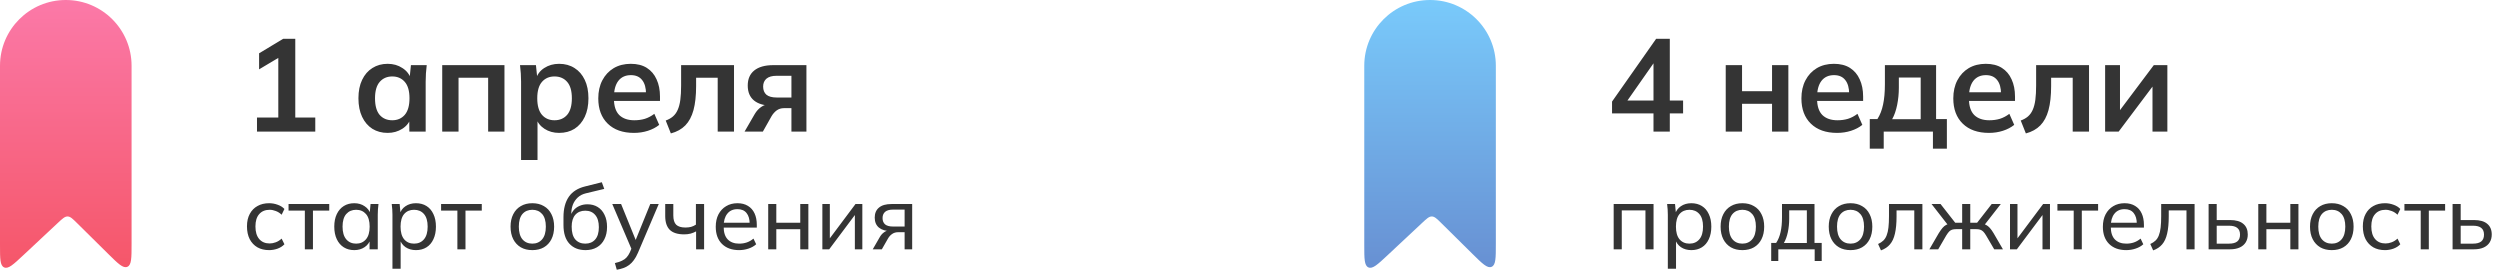
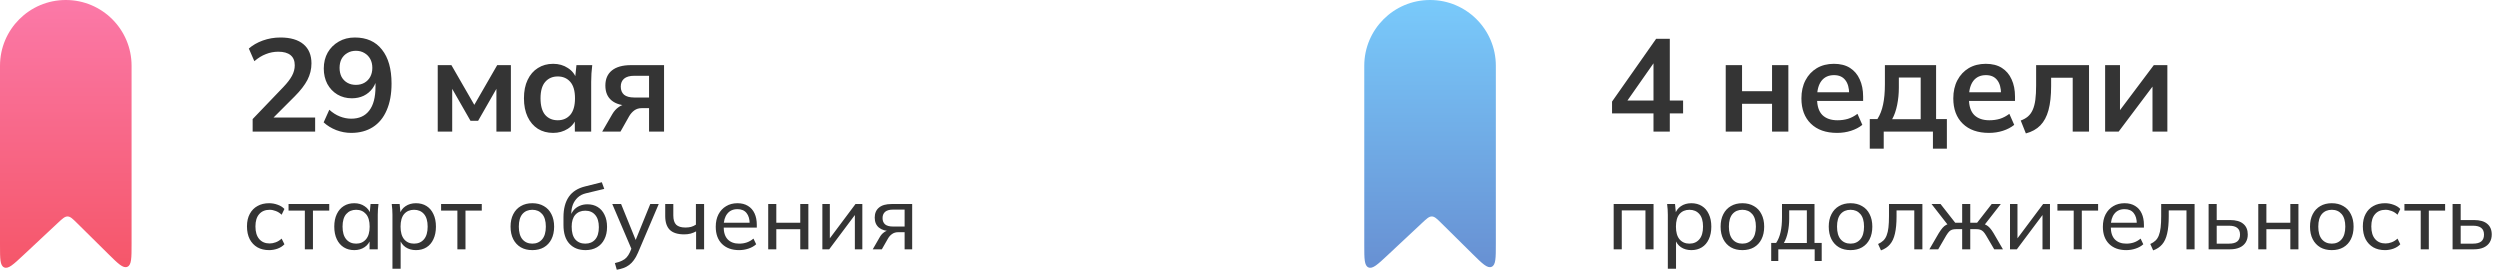
<svg xmlns="http://www.w3.org/2000/svg" width="361" height="40" viewBox="0 0 361 40" fill="none">
-   <path d="M37.109 19V16.967H40.187V7.657H41.365L37.413 10.013V7.695L40.89 5.605H42.638V16.967H45.526V19H37.109ZM55.976 19.19C55.14 19.19 54.406 18.994 53.772 18.601C53.139 18.196 52.645 17.619 52.29 16.872C51.936 16.125 51.758 15.232 51.758 14.193C51.758 13.154 51.936 12.268 52.29 11.533C52.645 10.786 53.139 10.216 53.772 9.823C54.406 9.418 55.14 9.215 55.976 9.215C56.787 9.215 57.496 9.418 58.104 9.823C58.725 10.216 59.137 10.748 59.339 11.419H59.13L59.339 9.405H61.619C61.581 9.798 61.543 10.197 61.505 10.602C61.48 11.007 61.467 11.406 61.467 11.799V19H59.111L59.092 17.024H59.32C59.118 17.683 58.706 18.208 58.085 18.601C57.465 18.994 56.762 19.19 55.976 19.19ZM56.641 17.366C57.389 17.366 57.99 17.106 58.446 16.587C58.902 16.055 59.13 15.257 59.13 14.193C59.13 13.129 58.902 12.337 58.446 11.818C57.99 11.299 57.389 11.039 56.641 11.039C55.894 11.039 55.292 11.299 54.836 11.818C54.38 12.337 54.152 13.129 54.152 14.193C54.152 15.257 54.374 16.055 54.817 16.587C55.273 17.106 55.881 17.366 56.641 17.366ZM63.857 19V9.405H72.844V19H70.488V11.229H66.213V19H63.857ZM75.243 23.104V11.799C75.243 11.406 75.23 11.007 75.205 10.602C75.18 10.197 75.142 9.798 75.091 9.405H77.39L77.599 11.419H77.39C77.58 10.748 77.979 10.216 78.587 9.823C79.208 9.418 79.923 9.215 80.734 9.215C81.583 9.215 82.324 9.418 82.957 9.823C83.59 10.216 84.084 10.786 84.439 11.533C84.794 12.268 84.971 13.154 84.971 14.193C84.971 15.232 84.794 16.125 84.439 16.872C84.084 17.619 83.59 18.196 82.957 18.601C82.324 18.994 81.583 19.19 80.734 19.19C79.936 19.19 79.233 18.994 78.625 18.601C78.017 18.208 77.612 17.683 77.409 17.024H77.618V23.104H75.243ZM80.069 17.366C80.829 17.366 81.437 17.106 81.893 16.587C82.349 16.055 82.577 15.257 82.577 14.193C82.577 13.129 82.349 12.337 81.893 11.818C81.437 11.299 80.829 11.039 80.069 11.039C79.322 11.039 78.72 11.299 78.264 11.818C77.808 12.337 77.58 13.129 77.58 14.193C77.58 15.257 77.808 16.055 78.264 16.587C78.72 17.106 79.322 17.366 80.069 17.366ZM91.541 19.19C89.932 19.19 88.672 18.747 87.76 17.86C86.848 16.973 86.392 15.757 86.392 14.212C86.392 13.211 86.588 12.337 86.981 11.59C87.374 10.843 87.918 10.26 88.615 9.842C89.324 9.424 90.147 9.215 91.085 9.215C92.01 9.215 92.782 9.411 93.403 9.804C94.023 10.197 94.492 10.748 94.809 11.457C95.138 12.166 95.303 12.996 95.303 13.946V14.573H88.311V13.319H93.612L93.289 13.585C93.289 12.698 93.099 12.021 92.719 11.552C92.352 11.083 91.813 10.849 91.104 10.849C90.319 10.849 89.71 11.128 89.28 11.685C88.862 12.242 88.653 13.021 88.653 14.022V14.269C88.653 15.308 88.906 16.087 89.413 16.606C89.932 17.113 90.66 17.366 91.598 17.366C92.142 17.366 92.649 17.296 93.118 17.157C93.599 17.005 94.055 16.764 94.486 16.435L95.189 18.031C94.733 18.398 94.188 18.683 93.555 18.886C92.921 19.089 92.25 19.19 91.541 19.19ZM96.871 19.266L96.13 17.404C96.548 17.252 96.896 17.056 97.175 16.815C97.466 16.562 97.694 16.245 97.859 15.865C98.036 15.472 98.163 14.991 98.239 14.421C98.315 13.838 98.353 13.148 98.353 12.35V9.405H105.991V19H103.635V11.229H100.519V12.426C100.519 13.807 100.392 14.966 100.139 15.903C99.885 16.828 99.493 17.562 98.961 18.107C98.429 18.652 97.732 19.038 96.871 19.266ZM107.518 19L108.981 16.473C109.234 16.042 109.545 15.7 109.912 15.447C110.292 15.181 110.685 15.048 111.09 15.048H111.508L111.489 15.257C110.362 15.257 109.494 15.01 108.886 14.516C108.278 14.022 107.974 13.3 107.974 12.35C107.974 11.413 108.284 10.691 108.905 10.184C109.538 9.665 110.463 9.405 111.679 9.405H116.448V19H114.282V15.618H113.199C112.806 15.618 112.458 15.726 112.154 15.941C111.863 16.156 111.616 16.435 111.413 16.777L110.159 19H107.518ZM112.135 14.079H114.282V10.944H112.135C111.489 10.944 111.001 11.083 110.672 11.362C110.355 11.641 110.197 12.021 110.197 12.502C110.197 13.009 110.355 13.401 110.672 13.68C111.001 13.946 111.489 14.079 112.135 14.079Z" fill="#343434" />
+   <path d="M36.482 19V17.195L40.928 12.559C41.485 11.976 41.897 11.438 42.163 10.944C42.429 10.45 42.562 9.943 42.562 9.424C42.562 8.778 42.359 8.29 41.954 7.961C41.549 7.632 40.96 7.467 40.187 7.467C39.566 7.467 38.971 7.581 38.401 7.809C37.831 8.024 37.274 8.366 36.729 8.835L35.931 7.011C36.476 6.53 37.147 6.143 37.945 5.852C38.756 5.561 39.604 5.415 40.491 5.415C41.935 5.415 43.043 5.738 43.816 6.384C44.589 7.03 44.975 7.955 44.975 9.158C44.975 9.994 44.779 10.792 44.386 11.552C43.993 12.299 43.385 13.085 42.562 13.908L38.857 17.613V16.967H45.507V19H36.482ZM50.706 19.19C49.984 19.19 49.268 19.057 48.559 18.791C47.849 18.512 47.241 18.139 46.735 17.67L47.552 15.846C48.02 16.277 48.527 16.6 49.072 16.815C49.616 17.03 50.167 17.138 50.725 17.138C51.852 17.138 52.713 16.752 53.309 15.979C53.917 15.206 54.221 14.054 54.221 12.521V11.096H54.449C54.36 11.729 54.145 12.28 53.803 12.749C53.461 13.218 53.03 13.579 52.511 13.832C52.004 14.073 51.434 14.193 50.801 14.193C50.028 14.193 49.331 14.009 48.711 13.642C48.103 13.275 47.621 12.768 47.267 12.122C46.925 11.463 46.754 10.722 46.754 9.899C46.754 9.025 46.944 8.252 47.324 7.581C47.716 6.91 48.248 6.384 48.92 6.004C49.591 5.611 50.364 5.415 51.238 5.415C52.935 5.415 54.24 5.998 55.152 7.163C56.076 8.316 56.539 9.95 56.539 12.065C56.539 13.572 56.304 14.858 55.836 15.922C55.38 16.986 54.715 17.797 53.841 18.354C52.967 18.911 51.922 19.19 50.706 19.19ZM51.39 12.255C51.858 12.255 52.27 12.154 52.625 11.951C52.979 11.748 53.258 11.463 53.461 11.096C53.663 10.716 53.765 10.285 53.765 9.804C53.765 9.31 53.663 8.879 53.461 8.512C53.258 8.145 52.979 7.86 52.625 7.657C52.27 7.442 51.858 7.334 51.39 7.334C50.921 7.334 50.509 7.442 50.155 7.657C49.8 7.86 49.521 8.145 49.319 8.512C49.129 8.879 49.034 9.31 49.034 9.804C49.034 10.285 49.129 10.716 49.319 11.096C49.521 11.463 49.8 11.748 50.155 11.951C50.509 12.154 50.921 12.255 51.39 12.255ZM63.208 19V9.405H65.184L68.49 15.143L71.796 9.405H73.772V19H71.682V12.065H72.119L69.041 17.442H67.939L64.861 12.065H65.298V19H63.208ZM79.876 19.19C79.04 19.19 78.305 18.994 77.672 18.601C77.038 18.196 76.544 17.619 76.19 16.872C75.835 16.125 75.658 15.232 75.658 14.193C75.658 13.154 75.835 12.268 76.19 11.533C76.544 10.786 77.038 10.216 77.672 9.823C78.305 9.418 79.04 9.215 79.876 9.215C80.686 9.215 81.396 9.418 82.004 9.823C82.624 10.216 83.036 10.748 83.239 11.419H83.03L83.239 9.405H85.519C85.481 9.798 85.443 10.197 85.405 10.602C85.379 11.007 85.367 11.406 85.367 11.799V19H83.011L82.992 17.024H83.22C83.017 17.683 82.605 18.208 81.985 18.601C81.364 18.994 80.661 19.19 79.876 19.19ZM80.541 17.366C81.288 17.366 81.89 17.106 82.346 16.587C82.802 16.055 83.03 15.257 83.03 14.193C83.03 13.129 82.802 12.337 82.346 11.818C81.89 11.299 81.288 11.039 80.541 11.039C79.793 11.039 79.192 11.299 78.736 11.818C78.28 12.337 78.052 13.129 78.052 14.193C78.052 15.257 78.273 16.055 78.717 16.587C79.173 17.106 79.781 17.366 80.541 17.366ZM86.959 19L88.422 16.473C88.675 16.042 88.985 15.7 89.353 15.447C89.733 15.181 90.125 15.048 90.531 15.048H90.949L90.93 15.257C89.802 15.257 88.935 15.01 88.327 14.516C87.719 14.022 87.415 13.3 87.415 12.35C87.415 11.413 87.725 10.691 88.346 10.184C88.979 9.665 89.904 9.405 91.12 9.405H95.889V19H93.723V15.618H92.64C92.247 15.618 91.899 15.726 91.595 15.941C91.303 16.156 91.056 16.435 90.854 16.777L89.6 19H86.959ZM91.576 14.079H93.723V10.944H91.576C90.93 10.944 90.442 11.083 90.113 11.362C89.796 11.641 89.638 12.021 89.638 12.502C89.638 13.009 89.796 13.401 90.113 13.68C90.442 13.946 90.93 14.079 91.576 14.079Z" fill="#343434" />
  <path d="M38.861 36.117C38.211 36.117 37.648 35.983 37.171 35.714C36.694 35.437 36.322 35.042 36.053 34.531C35.793 34.011 35.663 33.396 35.663 32.685C35.663 31.983 35.797 31.385 36.066 30.891C36.335 30.388 36.707 30.007 37.184 29.747C37.661 29.478 38.22 29.344 38.861 29.344C39.286 29.344 39.697 29.418 40.096 29.565C40.495 29.704 40.82 29.907 41.071 30.176L40.668 31.008C40.417 30.765 40.139 30.588 39.836 30.475C39.533 30.354 39.234 30.293 38.939 30.293C38.298 30.293 37.795 30.501 37.431 30.917C37.067 31.324 36.885 31.918 36.885 32.698C36.885 33.487 37.067 34.093 37.431 34.518C37.795 34.943 38.298 35.155 38.939 35.155C39.225 35.155 39.52 35.099 39.823 34.986C40.126 34.873 40.408 34.696 40.668 34.453L41.071 35.272C40.811 35.549 40.477 35.762 40.07 35.909C39.671 36.048 39.268 36.117 38.861 36.117ZM44.02 36V30.41H41.667V29.461H47.543V30.41H45.19V36H44.02ZM51.155 36.117C50.583 36.117 50.081 35.983 49.647 35.714C49.214 35.445 48.876 35.055 48.633 34.544C48.391 34.033 48.269 33.426 48.269 32.724C48.269 32.022 48.391 31.42 48.633 30.917C48.876 30.406 49.214 30.016 49.647 29.747C50.081 29.478 50.583 29.344 51.155 29.344C51.736 29.344 52.239 29.491 52.663 29.786C53.097 30.072 53.383 30.466 53.521 30.969H53.365L53.508 29.461H54.652C54.626 29.721 54.6 29.981 54.574 30.241C54.557 30.501 54.548 30.757 54.548 31.008V36H53.365V34.505H53.508C53.37 34.999 53.084 35.393 52.65 35.688C52.226 35.974 51.727 36.117 51.155 36.117ZM51.428 35.181C52.018 35.181 52.49 34.973 52.845 34.557C53.201 34.141 53.378 33.53 53.378 32.724C53.378 31.918 53.201 31.311 52.845 30.904C52.49 30.497 52.018 30.293 51.428 30.293C50.839 30.293 50.362 30.497 49.998 30.904C49.643 31.311 49.465 31.918 49.465 32.724C49.465 33.53 49.643 34.141 49.998 34.557C50.354 34.973 50.83 35.181 51.428 35.181ZM56.67 38.808V31.008C56.67 30.757 56.661 30.501 56.644 30.241C56.627 29.981 56.601 29.721 56.566 29.461H57.71L57.853 30.969H57.71C57.84 30.466 58.117 30.072 58.542 29.786C58.967 29.491 59.474 29.344 60.063 29.344C60.644 29.344 61.151 29.478 61.584 29.747C62.017 30.016 62.351 30.406 62.585 30.917C62.828 31.42 62.949 32.022 62.949 32.724C62.949 33.426 62.828 34.033 62.585 34.544C62.351 35.055 62.017 35.445 61.584 35.714C61.151 35.983 60.644 36.117 60.063 36.117C59.483 36.117 58.98 35.974 58.555 35.688C58.139 35.393 57.858 34.999 57.71 34.505H57.853V38.808H56.67ZM59.79 35.181C60.388 35.181 60.865 34.973 61.22 34.557C61.575 34.141 61.753 33.53 61.753 32.724C61.753 31.918 61.575 31.311 61.22 30.904C60.865 30.497 60.388 30.293 59.79 30.293C59.192 30.293 58.715 30.497 58.36 30.904C58.014 31.311 57.84 31.918 57.84 32.724C57.84 33.53 58.014 34.141 58.36 34.557C58.715 34.973 59.192 35.181 59.79 35.181ZM66.046 36V30.41H63.693V29.461H69.569V30.41H67.216V36H66.046ZM76.87 36.117C76.228 36.117 75.674 35.983 75.206 35.714C74.737 35.437 74.374 35.047 74.114 34.544C73.853 34.033 73.724 33.426 73.724 32.724C73.724 32.031 73.853 31.433 74.114 30.93C74.374 30.419 74.737 30.029 75.206 29.76C75.674 29.483 76.228 29.344 76.87 29.344C77.511 29.344 78.066 29.483 78.534 29.76C79.01 30.029 79.374 30.419 79.626 30.93C79.885 31.433 80.016 32.031 80.016 32.724C80.016 33.426 79.885 34.033 79.626 34.544C79.374 35.047 79.01 35.437 78.534 35.714C78.066 35.983 77.511 36.117 76.87 36.117ZM76.87 35.181C77.459 35.181 77.931 34.973 78.287 34.557C78.642 34.141 78.82 33.53 78.82 32.724C78.82 31.918 78.642 31.311 78.287 30.904C77.931 30.497 77.459 30.293 76.87 30.293C76.272 30.293 75.795 30.497 75.439 30.904C75.093 31.311 74.919 31.918 74.919 32.724C74.919 33.53 75.093 34.141 75.439 34.557C75.795 34.973 76.272 35.181 76.87 35.181ZM84.551 36.117C83.572 36.117 82.796 35.809 82.224 35.194C81.652 34.579 81.366 33.677 81.366 32.49V31.359C81.366 30.146 81.622 29.166 82.133 28.421C82.645 27.676 83.438 27.173 84.512 26.913L86.904 26.315L87.255 27.277L84.603 27.914C84.127 28.027 83.732 28.23 83.42 28.525C83.108 28.82 82.874 29.166 82.718 29.565C82.571 29.964 82.497 30.388 82.497 30.839V31.398H82.315C82.419 31.008 82.584 30.67 82.809 30.384C83.043 30.098 83.334 29.881 83.68 29.734C84.027 29.578 84.408 29.5 84.824 29.5C85.388 29.5 85.882 29.63 86.306 29.89C86.731 30.15 87.06 30.527 87.294 31.021C87.537 31.506 87.658 32.087 87.658 32.763C87.658 33.456 87.528 34.054 87.268 34.557C87.017 35.06 86.657 35.445 86.189 35.714C85.721 35.983 85.175 36.117 84.551 36.117ZM84.512 35.181C85.119 35.181 85.596 34.982 85.942 34.583C86.298 34.184 86.475 33.591 86.475 32.802C86.475 32.031 86.298 31.441 85.942 31.034C85.596 30.627 85.119 30.423 84.512 30.423C83.906 30.423 83.425 30.622 83.069 31.021C82.723 31.42 82.549 31.987 82.549 32.724C82.549 33.547 82.723 34.163 83.069 34.57C83.425 34.977 83.906 35.181 84.512 35.181ZM89.063 38.951L88.79 37.989C89.198 37.894 89.536 37.781 89.804 37.651C90.073 37.53 90.298 37.369 90.48 37.17C90.662 36.971 90.823 36.719 90.961 36.416L91.286 35.636L91.26 36.13L88.413 29.461H89.687L91.962 35.064H91.624L93.899 29.461H95.121L92.118 36.507C91.936 36.932 91.737 37.287 91.52 37.573C91.312 37.859 91.083 38.093 90.831 38.275C90.589 38.457 90.32 38.6 90.025 38.704C89.731 38.808 89.41 38.89 89.063 38.951ZM100.516 36V33.413C100.264 33.552 99.996 33.66 99.71 33.738C99.424 33.807 99.12 33.842 98.8 33.842C97.864 33.842 97.17 33.625 96.72 33.192C96.278 32.75 96.057 32.087 96.057 31.203V29.461H97.227V31.112C97.227 31.727 97.365 32.174 97.643 32.451C97.929 32.72 98.371 32.854 98.969 32.854C99.272 32.854 99.545 32.824 99.788 32.763C100.03 32.694 100.264 32.585 100.49 32.438V29.461H101.673V36H100.516ZM106.721 36.117C105.681 36.117 104.858 35.818 104.251 35.22C103.653 34.622 103.354 33.799 103.354 32.75C103.354 32.057 103.484 31.459 103.744 30.956C104.013 30.445 104.381 30.05 104.849 29.773C105.317 29.487 105.863 29.344 106.487 29.344C107.085 29.344 107.592 29.474 108.008 29.734C108.424 29.985 108.741 30.345 108.957 30.813C109.174 31.281 109.282 31.836 109.282 32.477V32.867H104.277V32.165H108.476L108.255 32.334C108.255 31.658 108.104 31.134 107.8 30.761C107.506 30.388 107.068 30.202 106.487 30.202C105.855 30.202 105.365 30.423 105.018 30.865C104.672 31.298 104.498 31.892 104.498 32.646V32.763C104.498 33.56 104.693 34.163 105.083 34.57C105.482 34.977 106.032 35.181 106.734 35.181C107.124 35.181 107.488 35.125 107.826 35.012C108.164 34.899 108.489 34.713 108.801 34.453L109.191 35.272C108.897 35.541 108.528 35.749 108.086 35.896C107.653 36.043 107.198 36.117 106.721 36.117ZM110.929 36V29.461H112.099V32.165H115.557V29.461H116.727V36H115.557V33.101H112.099V36H110.929ZM118.749 36V29.461H119.828V34.882H119.477L123.533 29.461H124.521V36H123.442V30.566H123.806L119.737 36H118.749ZM126.024 36L127.051 34.219C127.216 33.933 127.424 33.703 127.675 33.53C127.927 33.348 128.191 33.257 128.468 33.257H128.676L128.663 33.374C127.927 33.374 127.35 33.209 126.934 32.88C126.518 32.542 126.31 32.057 126.31 31.424C126.31 30.8 126.514 30.319 126.921 29.981C127.329 29.634 127.935 29.461 128.741 29.461H131.718V36H130.626V33.53H129.69C129.352 33.53 129.062 33.617 128.819 33.79C128.577 33.955 128.377 34.176 128.221 34.453L127.337 36H126.024ZM128.949 32.711H130.626V30.267H128.949C128.438 30.267 128.057 30.375 127.805 30.592C127.563 30.809 127.441 31.108 127.441 31.489C127.441 31.879 127.563 32.182 127.805 32.399C128.057 32.607 128.438 32.711 128.949 32.711Z" fill="#343434" />
-   <path d="M0 9.5C0 4.253 4.253 0 9.5 0C14.747 0 19 4.253 19 9.5V35.211C19 37.251 19 38.271 18.385 38.528C17.771 38.785 17.045 38.068 15.594 36.633L11.131 32.221C10.485 31.582 10.161 31.262 9.759 31.257C9.356 31.251 9.024 31.562 8.359 32.183L3.366 36.852C1.925 38.2 1.204 38.874 0.602 38.613C0 38.352 0 37.365 0 35.392V9.5Z" fill="url(#paint0_linear_27_1270)" />
+   <path d="M0 9.5C0 4.253 4.253 0 9.5 0V0C14.747 0 19 4.253 19 9.5V35.211C19 37.251 19 38.271 18.385 38.528C17.771 38.785 17.045 38.068 15.594 36.633L11.131 32.221C10.485 31.582 10.161 31.262 9.759 31.257C9.356 31.251 9.024 31.562 8.359 32.183L3.366 36.852C1.925 38.2 1.204 38.874 0.602 38.613C0 38.352 0 37.365 0 35.392V9.5Z" fill="url(#paint0_linear_143_2)" />
  <path d="M238.764 19V16.378H232.779V14.668L239.144 5.605H241.12V14.516H243.039V16.378H241.12V19H238.764ZM238.764 14.516V8.493H239.22L234.603 15.086V14.516H238.764ZM249.195 19V9.405H251.551V13.167H255.883V9.405H258.239V19H255.883V14.991H251.551V19H249.195ZM265.273 19.19C263.664 19.19 262.404 18.747 261.492 17.86C260.58 16.973 260.124 15.757 260.124 14.212C260.124 13.211 260.32 12.337 260.713 11.59C261.105 10.843 261.65 10.26 262.347 9.842C263.056 9.424 263.879 9.215 264.817 9.215C265.741 9.215 266.514 9.411 267.135 9.804C267.755 10.197 268.224 10.748 268.541 11.457C268.87 12.166 269.035 12.996 269.035 13.946V14.573H262.043V13.319H267.344L267.021 13.585C267.021 12.698 266.831 12.021 266.451 11.552C266.083 11.083 265.545 10.849 264.836 10.849C264.05 10.849 263.442 11.128 263.012 11.685C262.594 12.242 262.385 13.021 262.385 14.022V14.269C262.385 15.308 262.638 16.087 263.145 16.606C263.664 17.113 264.392 17.366 265.33 17.366C265.874 17.366 266.381 17.296 266.85 17.157C267.331 17.005 267.787 16.764 268.218 16.435L268.921 18.031C268.465 18.398 267.92 18.683 267.287 18.886C266.653 19.089 265.982 19.19 265.273 19.19ZM269.995 21.47V17.195H271.097C271.477 16.6 271.749 15.903 271.914 15.105C272.091 14.294 272.18 13.306 272.18 12.141V9.405H279.571V17.195H281.129V21.47H279.115V19H272.009V21.47H269.995ZM273.225 17.214H277.348V11.191H274.194V12.673C274.194 13.522 274.111 14.351 273.947 15.162C273.782 15.973 273.541 16.657 273.225 17.214ZM287.205 19.19C285.596 19.19 284.336 18.747 283.424 17.86C282.512 16.973 282.056 15.757 282.056 14.212C282.056 13.211 282.252 12.337 282.645 11.59C283.038 10.843 283.582 10.26 284.279 9.842C284.988 9.424 285.812 9.215 286.749 9.215C287.674 9.215 288.446 9.411 289.067 9.804C289.688 10.197 290.156 10.748 290.473 11.457C290.802 12.166 290.967 12.996 290.967 13.946V14.573H283.975V13.319H289.276L288.953 13.585C288.953 12.698 288.763 12.021 288.383 11.552C288.016 11.083 287.477 10.849 286.768 10.849C285.983 10.849 285.375 11.128 284.944 11.685C284.526 12.242 284.317 13.021 284.317 14.022V14.269C284.317 15.308 284.57 16.087 285.077 16.606C285.596 17.113 286.325 17.366 287.262 17.366C287.807 17.366 288.313 17.296 288.782 17.157C289.263 17.005 289.719 16.764 290.15 16.435L290.853 18.031C290.397 18.398 289.852 18.683 289.219 18.886C288.586 19.089 287.914 19.19 287.205 19.19ZM292.535 19.266L291.794 17.404C292.212 17.252 292.56 17.056 292.839 16.815C293.13 16.562 293.358 16.245 293.523 15.865C293.7 15.472 293.827 14.991 293.903 14.421C293.979 13.838 294.017 13.148 294.017 12.35V9.405H301.655V19H299.299V11.229H296.183V12.426C296.183 13.807 296.056 14.966 295.803 15.903C295.55 16.828 295.157 17.562 294.625 18.107C294.093 18.652 293.396 19.038 292.535 19.266ZM303.98 19V9.405H306.127V16.663H305.557L311.01 9.405H312.967V19H310.82V11.723H311.409L305.937 19H303.98Z" fill="#343434" />
  <path d="M233.014 36V29.461H238.773V36H237.603V30.384H234.184V36H233.014ZM240.835 38.808V31.008C240.835 30.757 240.827 30.501 240.809 30.241C240.792 29.981 240.766 29.721 240.731 29.461H241.875L242.018 30.969H241.875C242.005 30.466 242.283 30.072 242.707 29.786C243.132 29.491 243.639 29.344 244.228 29.344C244.809 29.344 245.316 29.478 245.749 29.747C246.183 30.016 246.516 30.406 246.75 30.917C246.993 31.42 247.114 32.022 247.114 32.724C247.114 33.426 246.993 34.033 246.75 34.544C246.516 35.055 246.183 35.445 245.749 35.714C245.316 35.983 244.809 36.117 244.228 36.117C243.648 36.117 243.145 35.974 242.72 35.688C242.304 35.393 242.023 34.999 241.875 34.505H242.018V38.808H240.835ZM243.955 35.181C244.553 35.181 245.03 34.973 245.385 34.557C245.741 34.141 245.918 33.53 245.918 32.724C245.918 31.918 245.741 31.311 245.385 30.904C245.03 30.497 244.553 30.293 243.955 30.293C243.357 30.293 242.881 30.497 242.525 30.904C242.179 31.311 242.005 31.918 242.005 32.724C242.005 33.53 242.179 34.141 242.525 34.557C242.881 34.973 243.357 35.181 243.955 35.181ZM251.602 36.117C250.961 36.117 250.406 35.983 249.938 35.714C249.47 35.437 249.106 35.047 248.846 34.544C248.586 34.033 248.456 33.426 248.456 32.724C248.456 32.031 248.586 31.433 248.846 30.93C249.106 30.419 249.47 30.029 249.938 29.76C250.406 29.483 250.961 29.344 251.602 29.344C252.243 29.344 252.798 29.483 253.266 29.76C253.743 30.029 254.107 30.419 254.358 30.93C254.618 31.433 254.748 32.031 254.748 32.724C254.748 33.426 254.618 34.033 254.358 34.544C254.107 35.047 253.743 35.437 253.266 35.714C252.798 35.983 252.243 36.117 251.602 36.117ZM251.602 35.181C252.191 35.181 252.664 34.973 253.019 34.557C253.374 34.141 253.552 33.53 253.552 32.724C253.552 31.918 253.374 31.311 253.019 30.904C252.664 30.497 252.191 30.293 251.602 30.293C251.004 30.293 250.527 30.497 250.172 30.904C249.825 31.311 249.652 31.918 249.652 32.724C249.652 33.53 249.825 34.141 250.172 34.557C250.527 34.973 251.004 35.181 251.602 35.181ZM255.761 37.69V35.077H256.476C256.771 34.635 256.983 34.115 257.113 33.517C257.252 32.919 257.321 32.208 257.321 31.385V29.461H262.014V35.077H263.054V37.69H262.04V36H256.788V37.69H255.761ZM257.594 35.09H260.909V30.371H258.361V31.593C258.361 32.252 258.296 32.893 258.166 33.517C258.036 34.132 257.845 34.657 257.594 35.09ZM267.217 36.117C266.576 36.117 266.021 35.983 265.553 35.714C265.085 35.437 264.721 35.047 264.461 34.544C264.201 34.033 264.071 33.426 264.071 32.724C264.071 32.031 264.201 31.433 264.461 30.93C264.721 30.419 265.085 30.029 265.553 29.76C266.021 29.483 266.576 29.344 267.217 29.344C267.859 29.344 268.413 29.483 268.881 29.76C269.358 30.029 269.722 30.419 269.973 30.93C270.233 31.433 270.363 32.031 270.363 32.724C270.363 33.426 270.233 34.033 269.973 34.544C269.722 35.047 269.358 35.437 268.881 35.714C268.413 35.983 267.859 36.117 267.217 36.117ZM267.217 35.181C267.807 35.181 268.279 34.973 268.634 34.557C268.99 34.141 269.167 33.53 269.167 32.724C269.167 31.918 268.99 31.311 268.634 30.904C268.279 30.497 267.807 30.293 267.217 30.293C266.619 30.293 266.143 30.497 265.787 30.904C265.441 31.311 265.267 31.918 265.267 32.724C265.267 33.53 265.441 34.141 265.787 34.557C266.143 34.973 266.619 35.181 267.217 35.181ZM271.613 36.156L271.197 35.233C271.5 35.094 271.752 34.93 271.951 34.739C272.159 34.54 272.319 34.288 272.432 33.985C272.553 33.682 272.64 33.305 272.692 32.854C272.744 32.403 272.77 31.857 272.77 31.216V29.461H277.593V36H276.423V30.384H273.862V31.242C273.862 32.247 273.784 33.079 273.628 33.738C273.481 34.388 273.242 34.904 272.913 35.285C272.592 35.666 272.159 35.957 271.613 36.156ZM278.604 36L279.956 33.673C280.156 33.352 280.338 33.097 280.502 32.906C280.667 32.715 280.84 32.572 281.022 32.477C281.213 32.373 281.434 32.308 281.685 32.282L281.399 32.646L278.916 29.461H280.216L282.335 32.165H283.336V29.461H284.506V32.165H285.494L287.6 29.461H288.913L286.43 32.646L286.131 32.282C286.383 32.308 286.599 32.373 286.781 32.477C286.972 32.572 287.154 32.715 287.327 32.906C287.501 33.097 287.683 33.352 287.873 33.673L289.225 36H287.964L286.781 33.985C286.643 33.751 286.508 33.569 286.378 33.439C286.248 33.309 286.101 33.218 285.936 33.166C285.78 33.114 285.581 33.088 285.338 33.088H284.506V36H283.336V33.088H282.491C282.249 33.088 282.045 33.114 281.88 33.166C281.724 33.218 281.581 33.309 281.451 33.439C281.33 33.569 281.196 33.751 281.048 33.985L279.878 36H278.604ZM290.244 36V29.461H291.323V34.882H290.972L295.028 29.461H296.016V36H294.937V30.566H295.301L291.232 36H290.244ZM299.443 36V30.41H297.09V29.461H302.966V30.41H300.613V36H299.443ZM307.022 36.117C305.982 36.117 305.159 35.818 304.552 35.22C303.954 34.622 303.655 33.799 303.655 32.75C303.655 32.057 303.785 31.459 304.045 30.956C304.314 30.445 304.682 30.05 305.15 29.773C305.618 29.487 306.164 29.344 306.788 29.344C307.386 29.344 307.893 29.474 308.309 29.734C308.725 29.985 309.042 30.345 309.258 30.813C309.475 31.281 309.583 31.836 309.583 32.477V32.867H304.578V32.165H308.777L308.556 32.334C308.556 31.658 308.405 31.134 308.101 30.761C307.807 30.388 307.369 30.202 306.788 30.202C306.156 30.202 305.666 30.423 305.319 30.865C304.973 31.298 304.799 31.892 304.799 32.646V32.763C304.799 33.56 304.994 34.163 305.384 34.57C305.783 34.977 306.333 35.181 307.035 35.181C307.425 35.181 307.789 35.125 308.127 35.012C308.465 34.899 308.79 34.713 309.102 34.453L309.492 35.272C309.198 35.541 308.829 35.749 308.387 35.896C307.954 36.043 307.499 36.117 307.022 36.117ZM310.918 36.156L310.502 35.233C310.805 35.094 311.056 34.93 311.256 34.739C311.464 34.54 311.624 34.288 311.737 33.985C311.858 33.682 311.945 33.305 311.997 32.854C312.049 32.403 312.075 31.857 312.075 31.216V29.461H316.898V36H315.728V30.384H313.167V31.242C313.167 32.247 313.089 33.079 312.933 33.738C312.785 34.388 312.547 34.904 312.218 35.285C311.897 35.666 311.464 35.957 310.918 36.156ZM318.923 36V29.461H320.093V31.775H322.017C322.867 31.775 323.504 31.957 323.928 32.321C324.362 32.676 324.578 33.192 324.578 33.868C324.578 34.301 324.479 34.678 324.279 34.999C324.08 35.32 323.79 35.567 323.408 35.74C323.027 35.913 322.563 36 322.017 36H318.923ZM320.093 35.181H321.887C322.399 35.181 322.789 35.077 323.057 34.869C323.326 34.652 323.46 34.323 323.46 33.881C323.46 33.439 323.326 33.114 323.057 32.906C322.797 32.698 322.407 32.594 321.887 32.594H320.093V35.181ZM326.096 36V29.461H327.266V32.165H330.724V29.461H331.894V36H330.724V33.101H327.266V36H326.096ZM336.711 36.117C336.07 36.117 335.515 35.983 335.047 35.714C334.579 35.437 334.215 35.047 333.955 34.544C333.695 34.033 333.565 33.426 333.565 32.724C333.565 32.031 333.695 31.433 333.955 30.93C334.215 30.419 334.579 30.029 335.047 29.76C335.515 29.483 336.07 29.344 336.711 29.344C337.353 29.344 337.907 29.483 338.375 29.76C338.852 30.029 339.216 30.419 339.467 30.93C339.727 31.433 339.857 32.031 339.857 32.724C339.857 33.426 339.727 34.033 339.467 34.544C339.216 35.047 338.852 35.437 338.375 35.714C337.907 35.983 337.353 36.117 336.711 36.117ZM336.711 35.181C337.301 35.181 337.773 34.973 338.128 34.557C338.484 34.141 338.661 33.53 338.661 32.724C338.661 31.918 338.484 31.311 338.128 30.904C337.773 30.497 337.301 30.293 336.711 30.293C336.113 30.293 335.637 30.497 335.281 30.904C334.935 31.311 334.761 31.918 334.761 32.724C334.761 33.53 334.935 34.141 335.281 34.557C335.637 34.973 336.113 35.181 336.711 35.181ZM344.393 36.117C343.743 36.117 343.18 35.983 342.703 35.714C342.227 35.437 341.854 35.042 341.585 34.531C341.325 34.011 341.195 33.396 341.195 32.685C341.195 31.983 341.33 31.385 341.598 30.891C341.867 30.388 342.24 30.007 342.716 29.747C343.193 29.478 343.752 29.344 344.393 29.344C344.818 29.344 345.23 29.418 345.628 29.565C346.027 29.704 346.352 29.907 346.603 30.176L346.2 31.008C345.949 30.765 345.672 30.588 345.368 30.475C345.065 30.354 344.766 30.293 344.471 30.293C343.83 30.293 343.327 30.501 342.963 30.917C342.599 31.324 342.417 31.918 342.417 32.698C342.417 33.487 342.599 34.093 342.963 34.518C343.327 34.943 343.83 35.155 344.471 35.155C344.757 35.155 345.052 35.099 345.355 34.986C345.659 34.873 345.94 34.696 346.2 34.453L346.603 35.272C346.343 35.549 346.01 35.762 345.602 35.909C345.204 36.048 344.801 36.117 344.393 36.117ZM349.552 36V30.41H347.199V29.461H353.075V30.41H350.722V36H349.552ZM354.153 36V29.461H355.323V31.775H357.247C358.096 31.775 358.733 31.957 359.158 32.321C359.591 32.676 359.808 33.192 359.808 33.868C359.808 34.301 359.708 34.678 359.509 34.999C359.309 35.32 359.019 35.567 358.638 35.74C358.256 35.913 357.793 36 357.247 36H354.153ZM355.323 35.181H357.117C357.628 35.181 358.018 35.077 358.287 34.869C358.555 34.652 358.69 34.323 358.69 33.881C358.69 33.439 358.555 33.114 358.287 32.906C358.027 32.698 357.637 32.594 357.117 32.594H355.323V35.181Z" fill="#343434" />
-   <path d="M197 9.5C197 4.253 201.253 0 206.5 0C211.747 0 216 4.253 216 9.5V35.211C216 37.251 216 38.271 215.385 38.528C214.771 38.785 214.045 38.068 212.594 36.633L208.131 32.221C207.485 31.582 207.161 31.262 206.759 31.257C206.356 31.251 206.024 31.562 205.359 32.183L200.366 36.852C198.925 38.2 198.204 38.874 197.602 38.613C197 38.352 197 37.365 197 35.392V9.5Z" fill="url(#paint1_linear_27_1270)" />
+   <path d="M197 9.5C197 4.253 201.253 0 206.5 0V0C211.747 0 216 4.253 216 9.5V35.211C216 37.251 216 38.271 215.385 38.528C214.771 38.785 214.045 38.068 212.594 36.633L208.131 32.221C207.485 31.582 207.161 31.262 206.759 31.257C206.356 31.251 206.024 31.562 205.359 32.183L200.366 36.852C198.925 38.2 198.204 38.874 197.602 38.613C197 38.352 197 37.365 197 35.392V9.5Z" fill="url(#paint1_linear_143_2)" />
  <defs>
-     <linearGradient id="paint0_linear_27_1270" x1="9.5" y1="0" x2="9.5" y2="40" gradientUnits="userSpaceOnUse">
+     <linearGradient id="paint0_linear_143_2" x1="9.5" y1="0" x2="9.5" y2="40" gradientUnits="userSpaceOnUse">
      <stop stop-color="#FB79A8" />
      <stop offset="1" stop-color="#F55567" />
    </linearGradient>
-     <linearGradient id="paint1_linear_27_1270" x1="206.5" y1="0" x2="206.5" y2="40" gradientUnits="userSpaceOnUse">
+     <linearGradient id="paint1_linear_143_2" x1="206.5" y1="0" x2="206.5" y2="40" gradientUnits="userSpaceOnUse">
      <stop stop-color="#79CAFB" />
      <stop offset="1" stop-color="#678ED1" />
    </linearGradient>
  </defs>
</svg>
